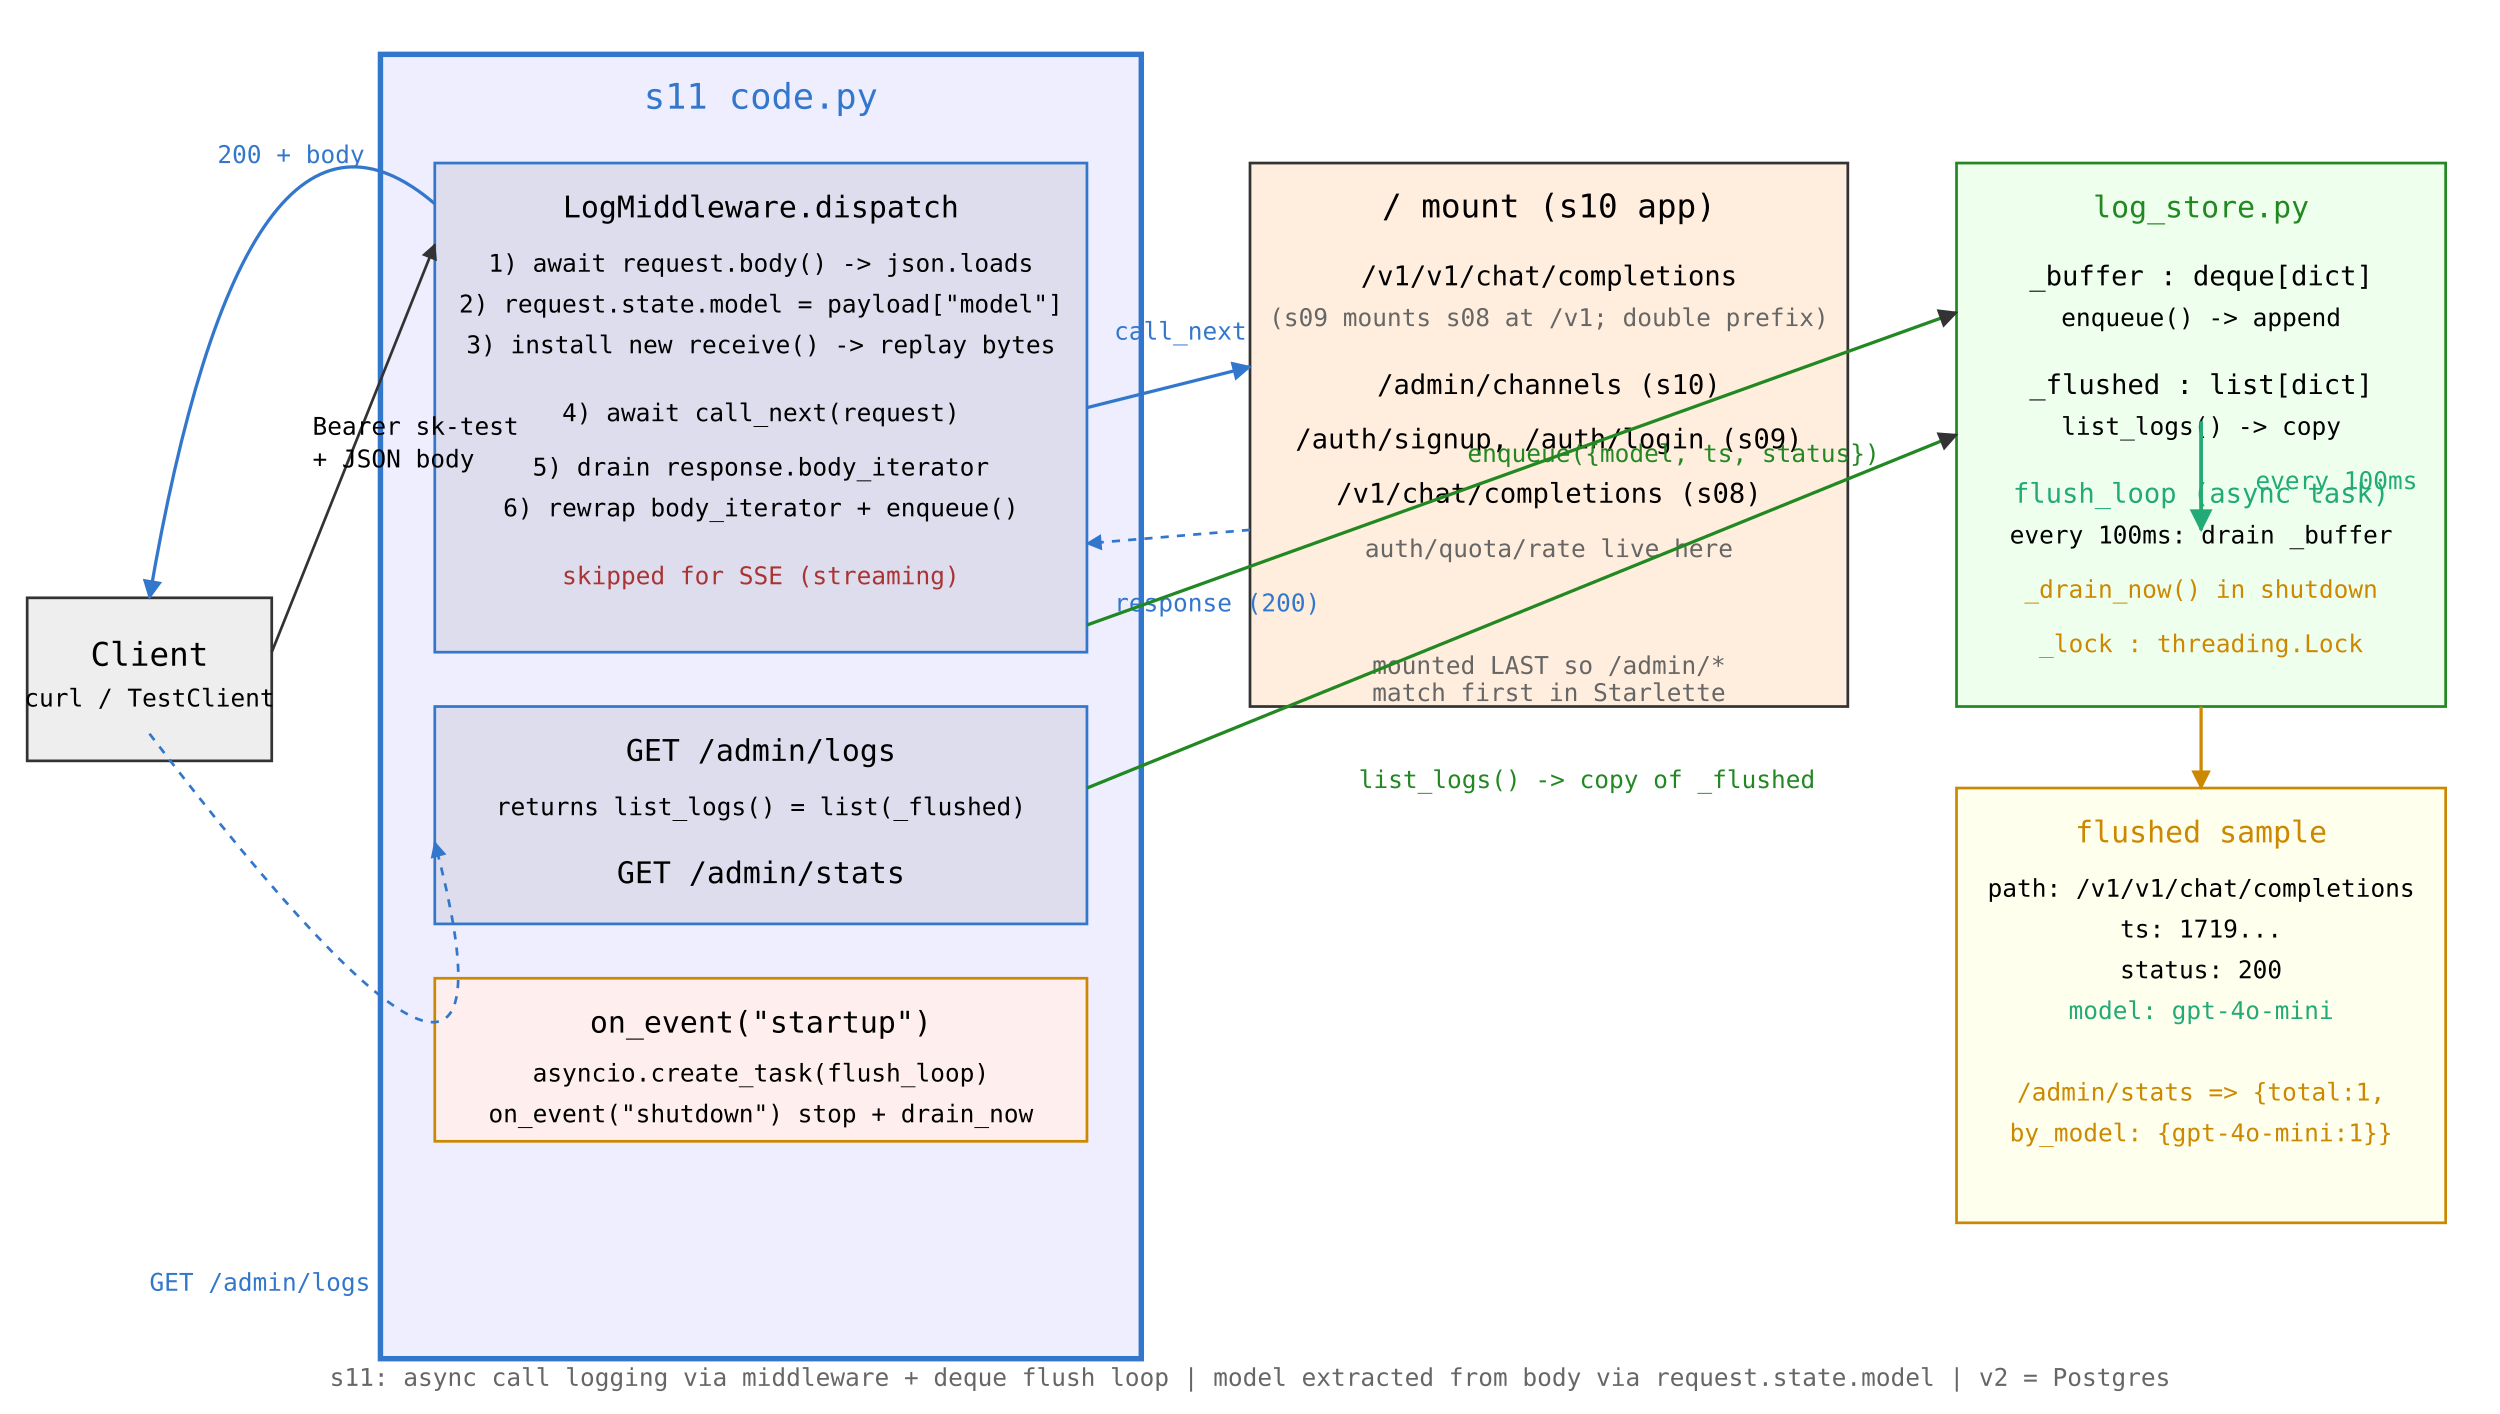
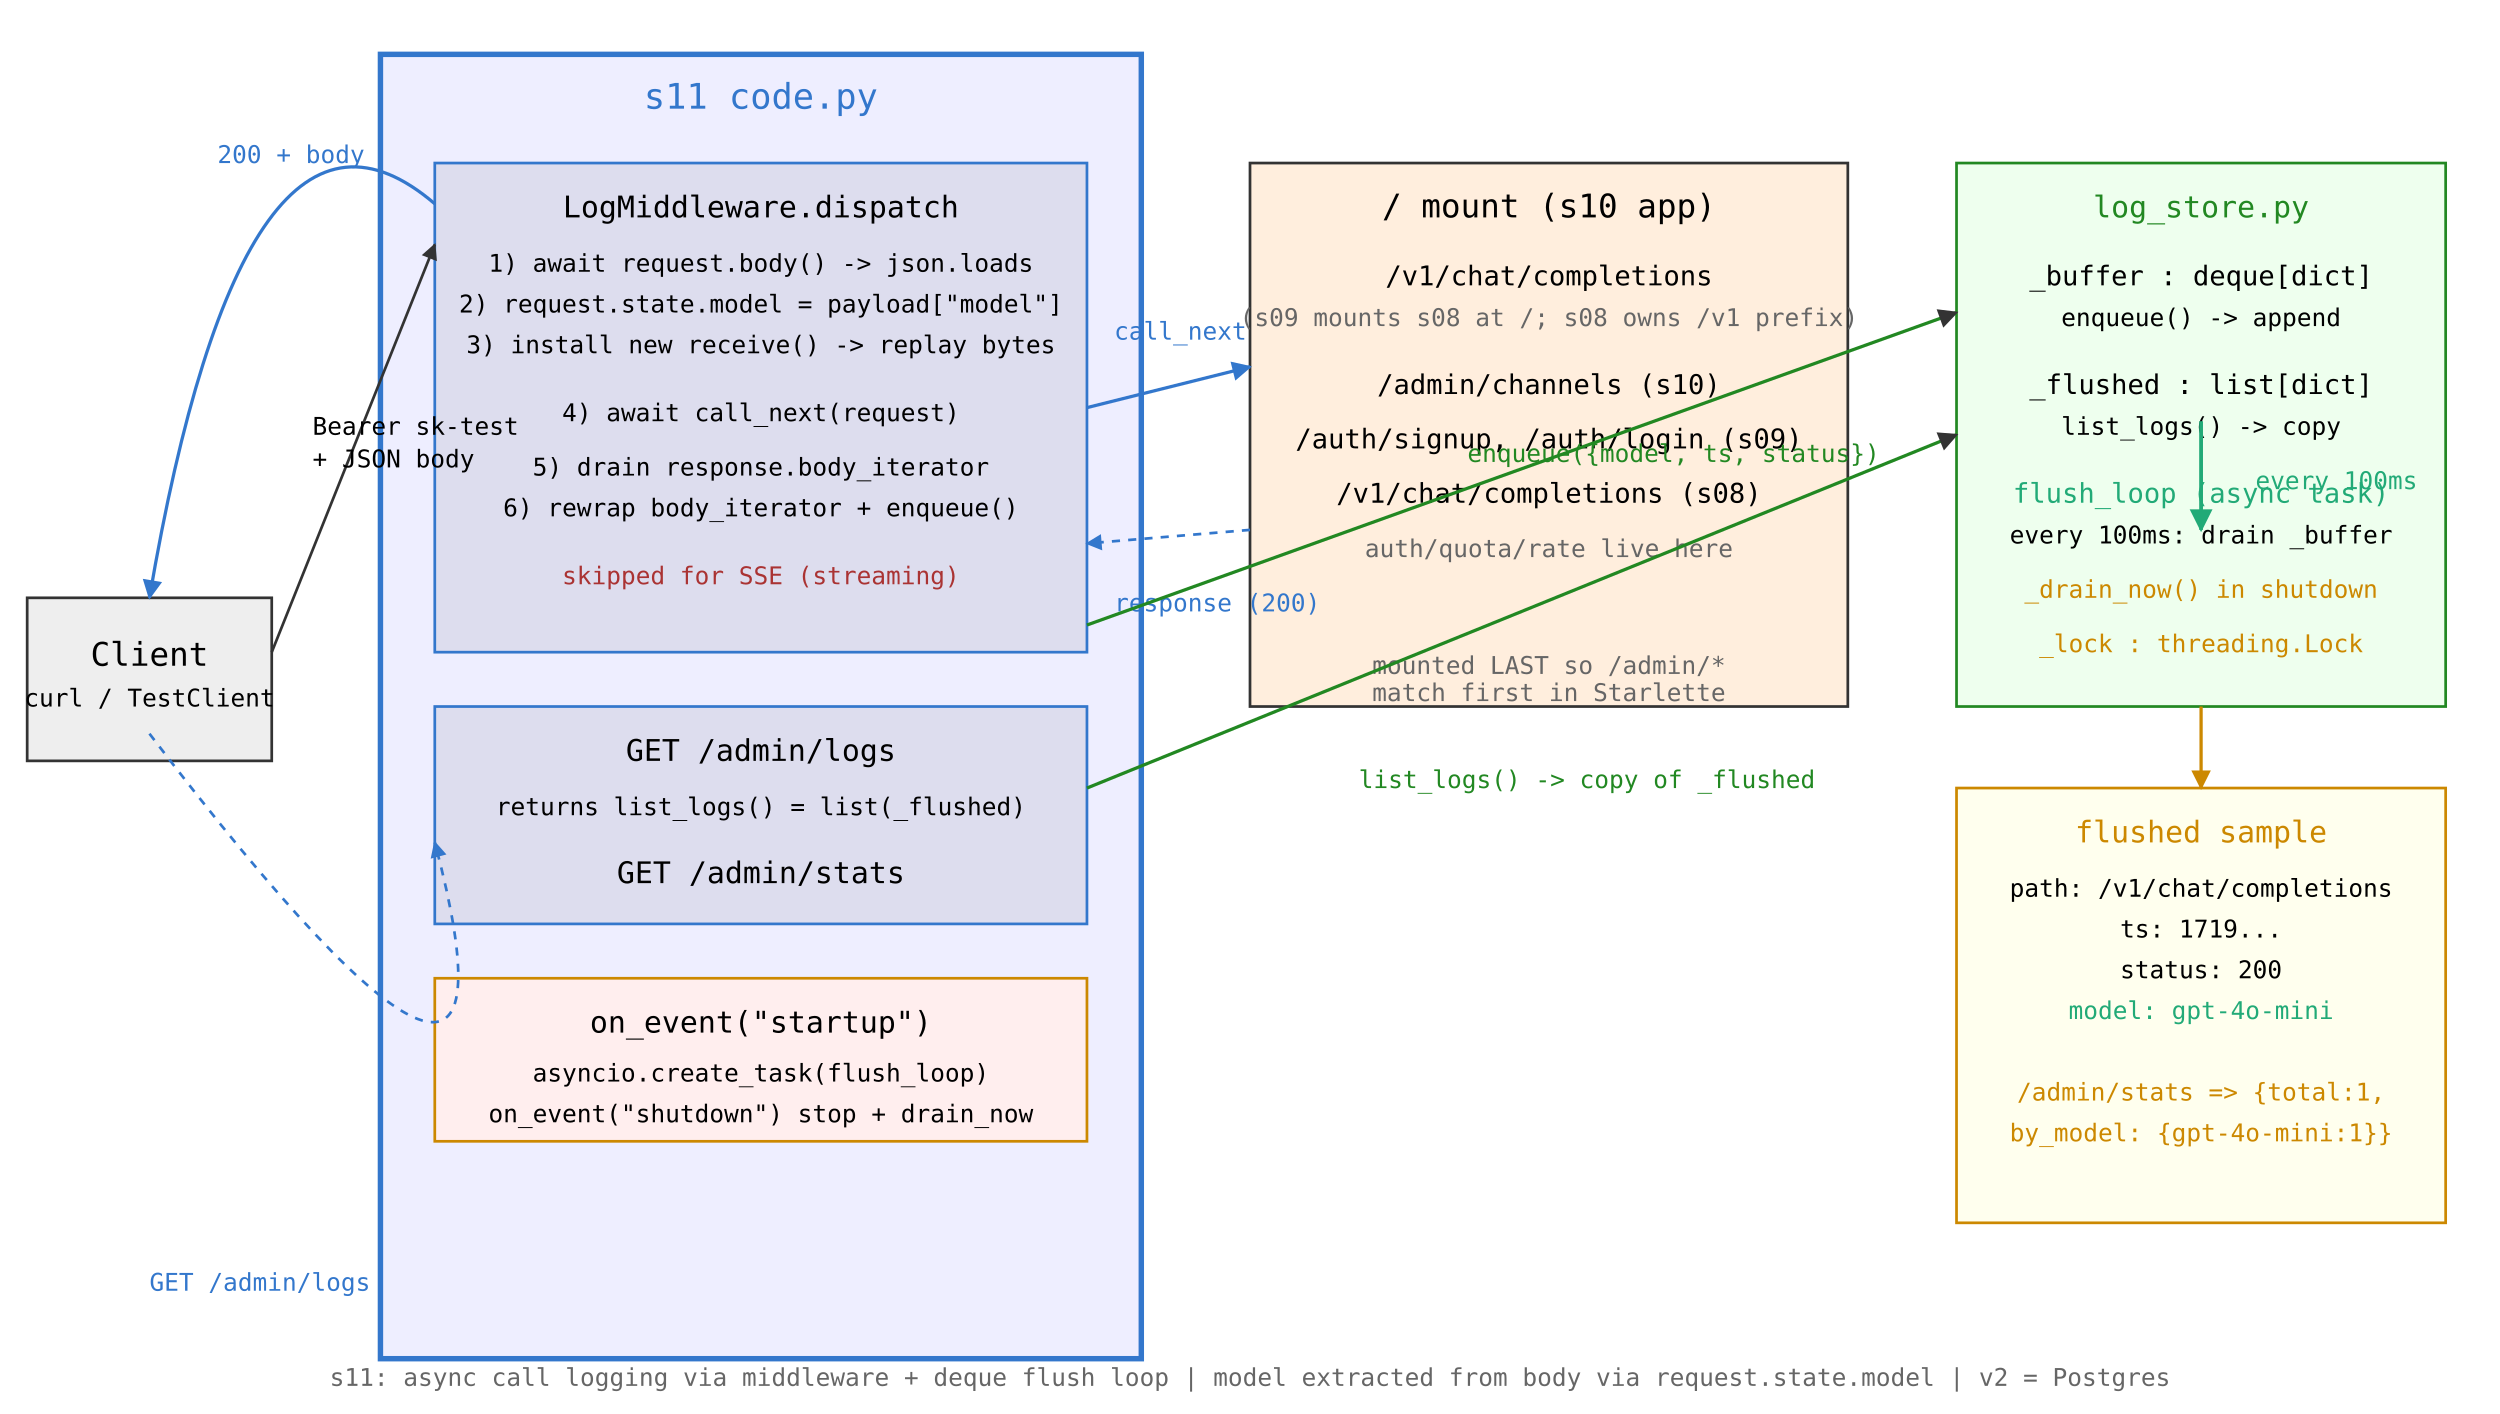
<svg xmlns="http://www.w3.org/2000/svg" viewBox="0 0 920 520" font-family="monospace">
  <defs>
    <marker id="a" viewBox="0 0 10 10" refX="9" refY="5" markerWidth="6" markerHeight="6" orient="auto">
      <path d="M0,0 L10,5 L0,10 z" fill="#333" />
    </marker>
    <marker id="b" viewBox="0 0 10 10" refX="9" refY="5" markerWidth="6" markerHeight="6" orient="auto">
      <path d="M0,0 L10,5 L0,10 z" fill="#37c" />
    </marker>
    <marker id="g" viewBox="0 0 10 10" refX="9" refY="5" markerWidth="6" markerHeight="6" orient="auto">
      <path d="M0,0 L10,5 L0,10 z" fill="#2a7" />
    </marker>
    <marker id="y" viewBox="0 0 10 10" refX="9" refY="5" markerWidth="6" markerHeight="6" orient="auto">
      <path d="M0,0 L10,5 L0,10 z" fill="#c80" />
    </marker>
  </defs>
  <rect x="10" y="220" width="90" height="60" fill="#eee" stroke="#333" />
  <text x="55" y="245" text-anchor="middle">Client</text>
  <text x="55" y="260" text-anchor="middle" font-size="9">curl / TestClient</text>
  <rect x="140" y="20" width="280" height="480" fill="#eef" stroke="#37c" stroke-width="2" />
  <text x="280" y="40" text-anchor="middle" font-size="13" fill="#37c">s11 code.py</text>
  <rect x="160" y="60" width="240" height="180" fill="#dde" stroke="#37c" />
  <text x="280" y="80" text-anchor="middle" font-size="11">LogMiddleware.dispatch</text>
  <text x="280" y="100" text-anchor="middle" font-size="9">1) await request.body() -&gt; json.loads</text>
  <text x="280" y="115" text-anchor="middle" font-size="9">2) request.state.model = payload["model"]</text>
  <text x="280" y="130" text-anchor="middle" font-size="9">3) install new receive() -&gt; replay bytes</text>
  <text x="280" y="155" text-anchor="middle" font-size="9">4) await call_next(request)</text>
  <text x="280" y="175" text-anchor="middle" font-size="9">5) drain response.body_iterator</text>
  <text x="280" y="190" text-anchor="middle" font-size="9">6) rewrap body_iterator + enqueue()</text>
  <text x="280" y="215" text-anchor="middle" font-size="9" fill="#a33">skipped for SSE (streaming)</text>
  <rect x="160" y="260" width="240" height="80" fill="#dde" stroke="#37c" />
  <text x="280" y="280" text-anchor="middle" font-size="11">GET /admin/logs</text>
  <text x="280" y="300" text-anchor="middle" font-size="9">returns list_logs() = list(_flushed)</text>
  <text x="280" y="325" text-anchor="middle" font-size="11">GET /admin/stats</text>
  <rect x="160" y="360" width="240" height="60" fill="#fee" stroke="#c80" />
  <text x="280" y="380" text-anchor="middle" font-size="11">on_event("startup")</text>
  <text x="280" y="398" text-anchor="middle" font-size="9">asyncio.create_task(flush_loop)</text>
  <text x="280" y="413" text-anchor="middle" font-size="9">on_event("shutdown") stop + drain_now</text>
  <rect x="460" y="60" width="220" height="200" fill="#fed" stroke="#333" />
  <text x="570" y="80" text-anchor="middle" font-size="12">/ mount (s10 app)</text>
-   <text x="570" y="105" text-anchor="middle" font-size="10">/v1/v1/chat/completions</text>
-   <text x="570" y="120" text-anchor="middle" font-size="9" fill="#666">(s09 mounts s08 at /v1; double prefix)</text>
+   <text x="570" y="105" text-anchor="middle" font-size="10">/v1/chat/completions</text>
+   <text x="570" y="120" text-anchor="middle" font-size="9" fill="#666">(s09 mounts s08 at /; s08 owns /v1 prefix)</text>
  <text x="570" y="145" text-anchor="middle" font-size="10">/admin/channels (s10)</text>
  <text x="570" y="165" text-anchor="middle" font-size="10">/auth/signup, /auth/login (s09)</text>
  <text x="570" y="185" text-anchor="middle" font-size="10">/v1/chat/completions (s08)</text>
  <text x="570" y="205" text-anchor="middle" font-size="9" fill="#666">auth/quota/rate live here</text>
  <text x="570" y="248" text-anchor="middle" font-size="9" fill="#666">mounted LAST so /admin/*</text>
  <text x="570" y="258" text-anchor="middle" font-size="9" fill="#666">match first in Starlette</text>
  <rect x="720" y="60" width="180" height="200" fill="#efe" stroke="#282" />
  <text x="810" y="80" text-anchor="middle" font-size="11" fill="#282">log_store.py</text>
  <text x="810" y="105" text-anchor="middle" font-size="10">_buffer : deque[dict]</text>
  <text x="810" y="120" text-anchor="middle" font-size="9">  enqueue() -&gt; append</text>
  <text x="810" y="145" text-anchor="middle" font-size="10">_flushed : list[dict]</text>
  <text x="810" y="160" text-anchor="middle" font-size="9">  list_logs() -&gt; copy</text>
  <text x="810" y="185" text-anchor="middle" font-size="10" fill="#2a7">flush_loop (async task)</text>
  <text x="810" y="200" text-anchor="middle" font-size="9">  every 100ms: drain _buffer</text>
  <text x="810" y="220" text-anchor="middle" font-size="9" fill="#c80">_drain_now() in shutdown</text>
  <text x="810" y="240" text-anchor="middle" font-size="9" fill="#c80">_lock : threading.Lock</text>
  <rect x="720" y="290" width="180" height="160" fill="#ffe" stroke="#c80" />
  <text x="810" y="310" text-anchor="middle" font-size="11" fill="#c80">flushed sample</text>
-   <text x="810" y="330" text-anchor="middle" font-size="9">path: /v1/v1/chat/completions</text>
+   <text x="810" y="330" text-anchor="middle" font-size="9">path: /v1/chat/completions</text>
  <text x="810" y="345" text-anchor="middle" font-size="9">ts: 1719...</text>
  <text x="810" y="360" text-anchor="middle" font-size="9">status: 200</text>
  <text x="810" y="375" text-anchor="middle" font-size="9" fill="#2a7">model: gpt-4o-mini</text>
  <text x="810" y="405" text-anchor="middle" font-size="9" fill="#c80">/admin/stats =&gt; {total:1,</text>
  <text x="810" y="420" text-anchor="middle" font-size="9" fill="#c80">  by_model: {gpt-4o-mini:1}}</text>
  <line x1="100" y1="240" x2="160" y2="90" stroke="#333" marker-end="url(#a)" />
  <text x="115" y="160" font-size="9">Bearer sk-test</text>
  <text x="115" y="172" font-size="9">+ JSON body</text>
  <line x1="400" y1="150" x2="460" y2="135" stroke="#37c" marker-end="url(#b)" stroke-width="1.2" />
  <text x="410" y="125" font-size="9" fill="#37c">call_next</text>
  <line x1="460" y1="195" x2="400" y2="200" stroke="#37c" stroke-dasharray="3 3" marker-end="url(#b)" />
  <text x="410" y="225" font-size="9" fill="#37c">response (200)</text>
  <line x1="400" y1="230" x2="720" y2="115" stroke="#282" marker-end="url(#a)" stroke-width="1.2" />
  <text x="540" y="170" font-size="9" fill="#282">enqueue({model, ts, status})</text>
  <line x1="810" y1="155" x2="810" y2="195" stroke="#2a7" stroke-width="1.4" marker-end="url(#g)" />
  <text x="830" y="180" font-size="9" fill="#2a7">every 100ms</text>
  <path d="M160,75 Q90,15 55,220" fill="none" stroke="#37c" stroke-width="1.2" marker-end="url(#b)" />
  <text x="80" y="60" font-size="9" fill="#37c">200 + body</text>
  <path d="M55,270 Q200,460 160,310" fill="none" stroke="#37c" stroke-dasharray="3 3" marker-end="url(#b)" />
  <text x="55" y="475" font-size="9" fill="#37c">GET /admin/logs</text>
  <line x1="400" y1="290" x2="720" y2="160" stroke="#282" marker-end="url(#a)" stroke-width="1.2" />
  <text x="500" y="290" font-size="9" fill="#282">list_logs() -&gt; copy of _flushed</text>
  <line x1="810" y1="260" x2="810" y2="290" stroke="#c80" marker-end="url(#y)" stroke-width="1.2" />
  <text x="460" y="510" text-anchor="middle" font-size="9" fill="#666">s11: async call logging via middleware + deque flush loop  |  model extracted from body via request.state.model  |  v2 = Postgres</text>
</svg>
